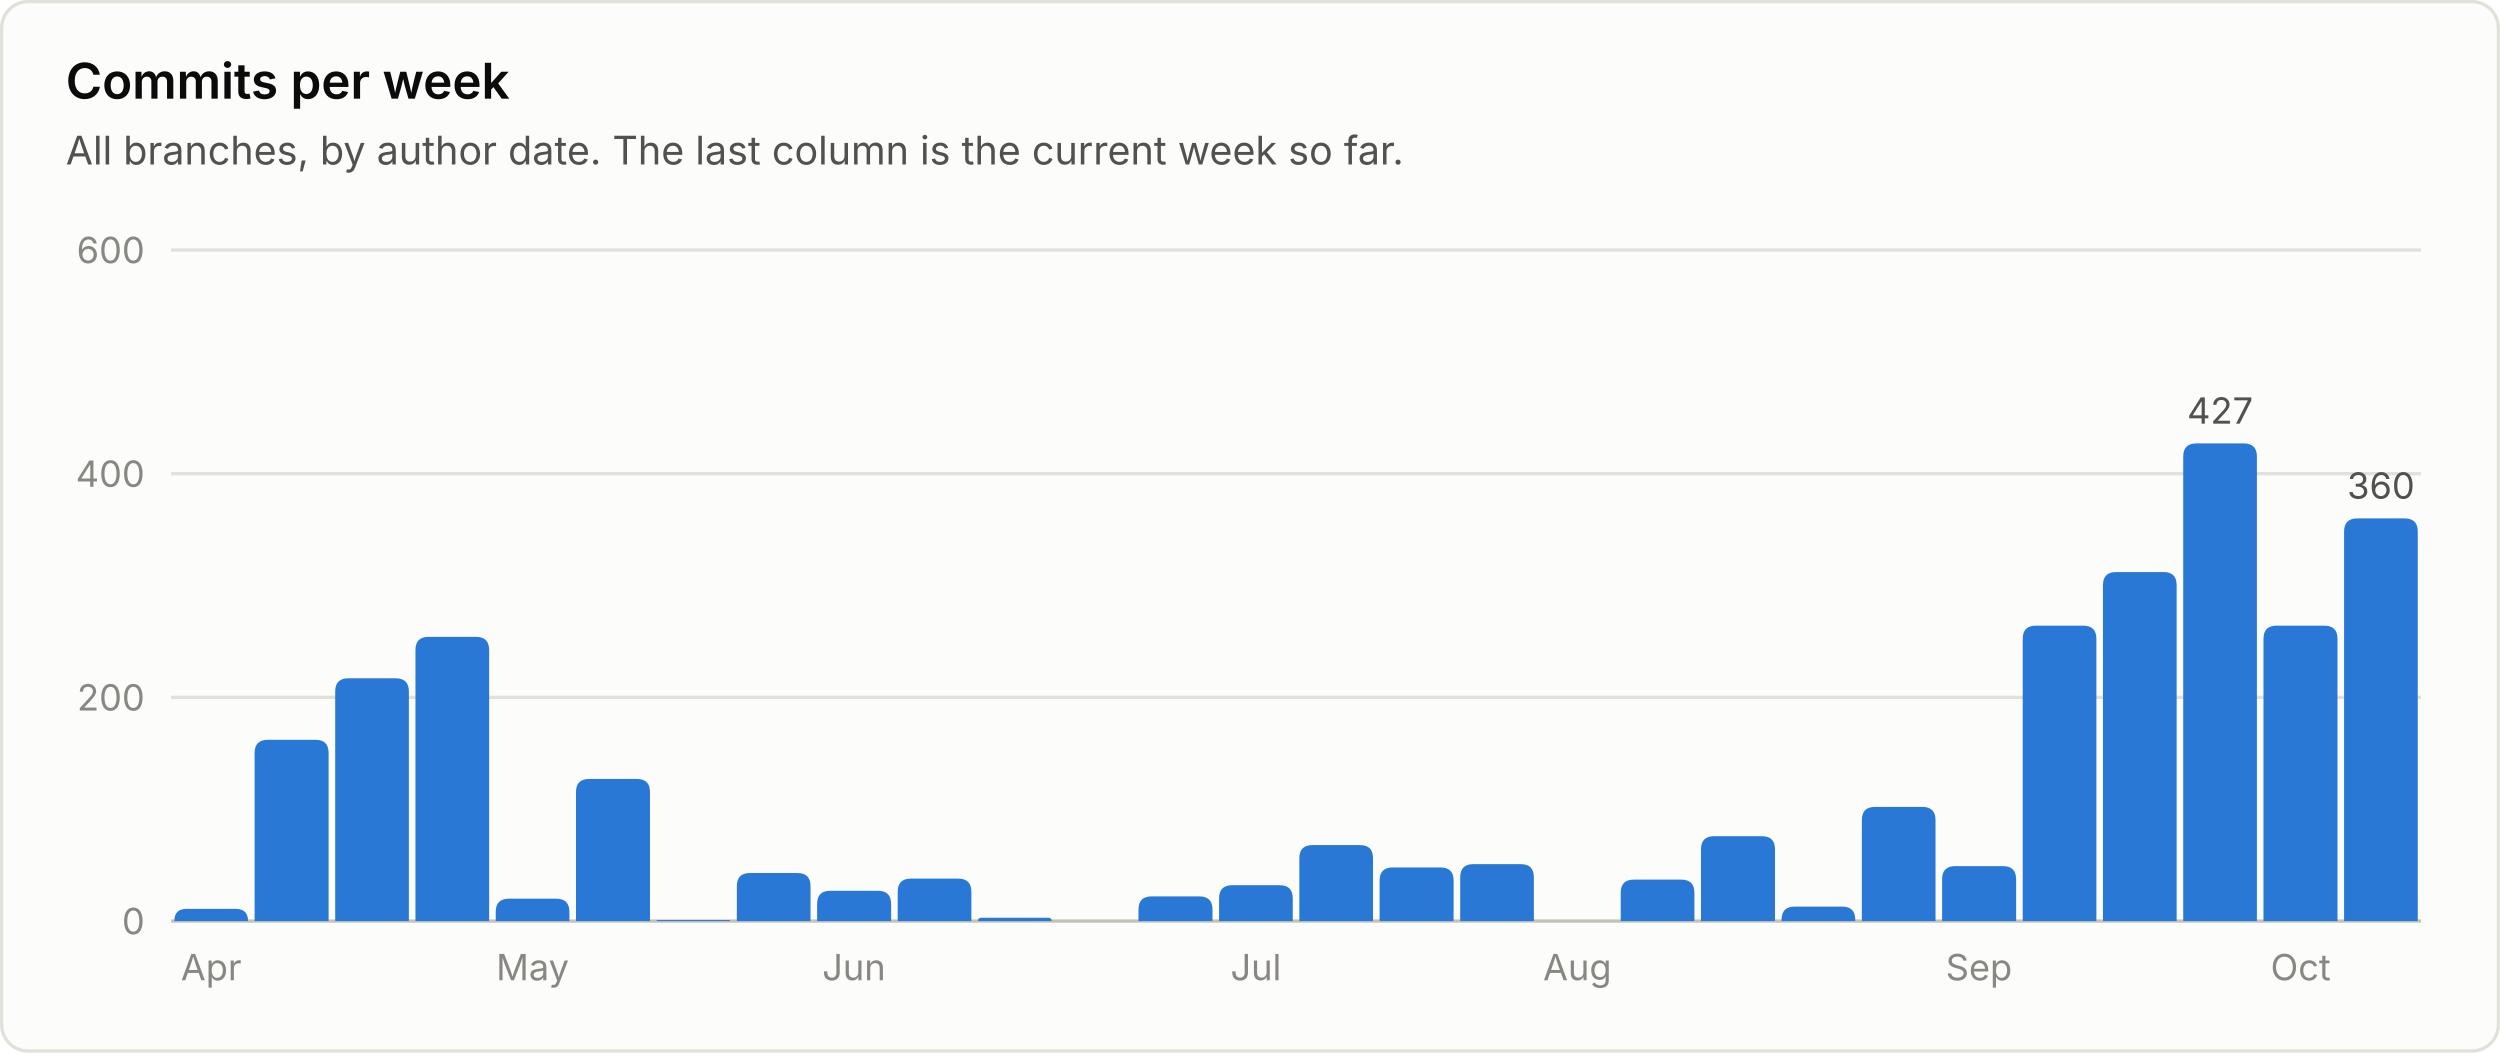
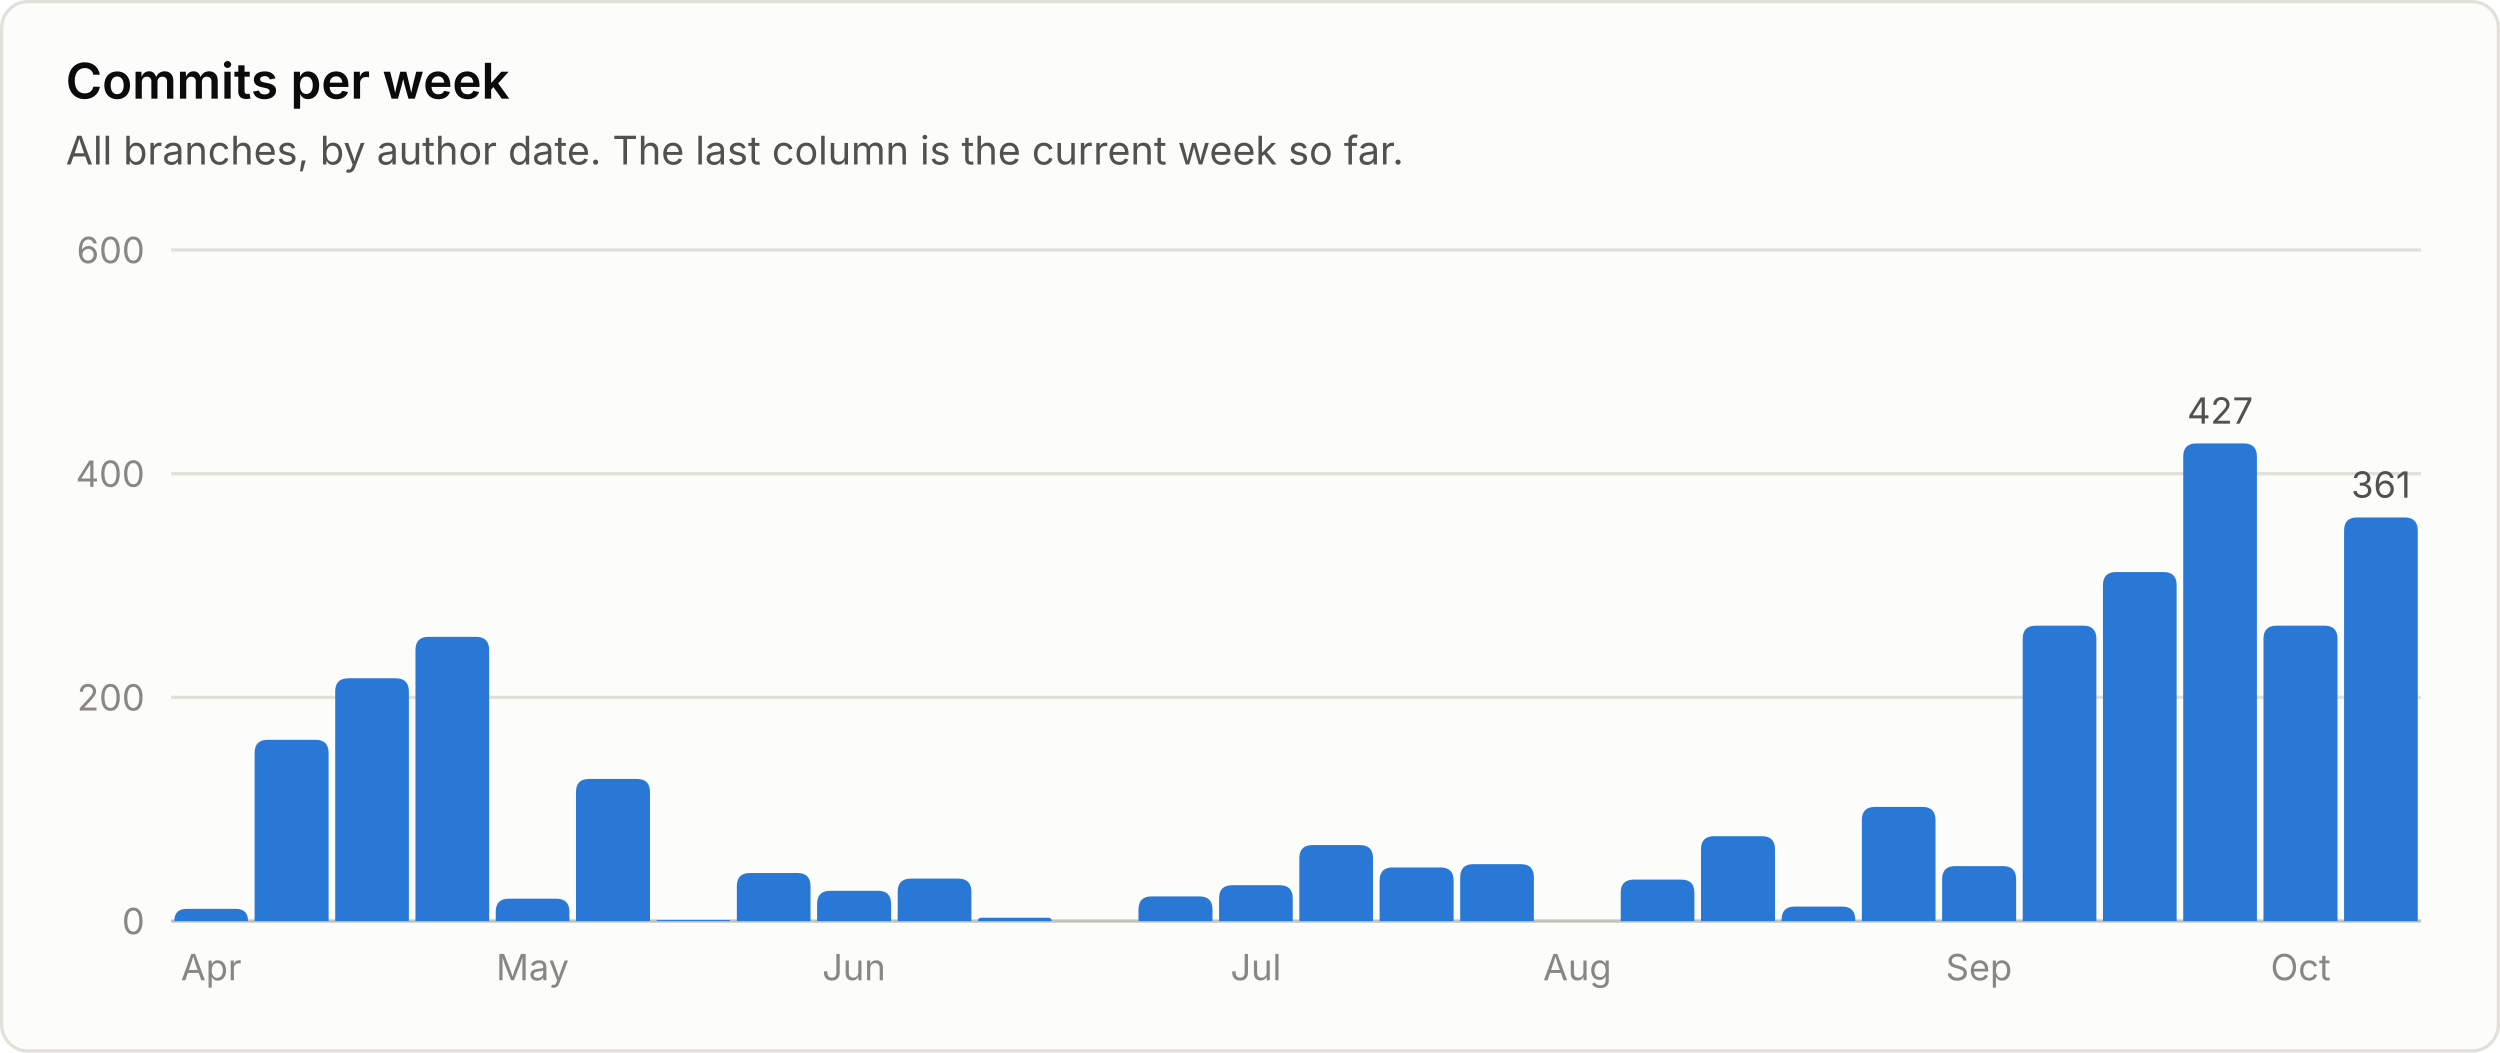
<svg xmlns="http://www.w3.org/2000/svg" viewBox="0 0 760 320" width="760" height="320" role="img" font-family="system-ui, -apple-system, 'Segoe UI', sans-serif">
  <rect x="0.5" y="0.5" width="759" height="319" rx="8" fill="#fcfcfb" stroke="#e1e0d9" />
  <text x="20.0" y="30.0" fill="#0b0b0b" font-size="15" font-weight="600" text-anchor="start">Commits per week</text>
  <text x="20.0" y="50.0" fill="#52514e" font-size="12" font-weight="400" text-anchor="start">All branches, by author date. The last column is the current week so far.</text>
  <line x1="52" y1="280.0" x2="736" y2="280.0" stroke="#c3c2b7" stroke-width="1" />
  <text x="44.0" y="284.0" fill="#898781" font-size="11" font-weight="400" text-anchor="end">0</text>
  <line x1="52" y1="212.0" x2="736" y2="212.0" stroke="#e1e0d9" stroke-width="1" />
  <text x="44.0" y="216.0" fill="#898781" font-size="11" font-weight="400" text-anchor="end">200</text>
  <line x1="52" y1="144.0" x2="736" y2="144.0" stroke="#e1e0d9" stroke-width="1" />
  <text x="44.0" y="148.0" fill="#898781" font-size="11" font-weight="400" text-anchor="end">400</text>
  <line x1="52" y1="76.0" x2="736" y2="76.0" stroke="#e1e0d9" stroke-width="1" />
  <text x="44.0" y="80.0" fill="#898781" font-size="11" font-weight="400" text-anchor="end">600</text>
  <path d="M53.0 280.0 V280.0 Q53.0 276.3 56.7 276.3 H71.7 Q75.4 276.3 75.4 280.0 V280.0 Z" fill="#2a78d6" />
  <text x="64.2" y="298.0" fill="#898781" font-size="11" font-weight="400" text-anchor="middle">Apr</text>
  <path d="M77.4 280.0 V228.9 Q77.4 224.9 81.4 224.9 H95.9 Q99.9 224.9 99.9 228.9 V280.0 Z" fill="#2a78d6" />
  <path d="M101.9 280.0 V210.2 Q101.9 206.2 105.9 206.2 H120.3 Q124.3 206.2 124.3 210.2 V280.0 Z" fill="#2a78d6" />
  <path d="M126.3 280.0 V197.6 Q126.3 193.6 130.3 193.6 H144.7 Q148.7 193.6 148.7 197.6 V280.0 Z" fill="#2a78d6" />
  <path d="M150.7 280.0 V277.2 Q150.7 273.2 154.7 273.2 H169.1 Q173.1 273.2 173.1 277.2 V280.0 Z" fill="#2a78d6" />
  <text x="161.9" y="298.0" fill="#898781" font-size="11" font-weight="400" text-anchor="middle">May</text>
  <path d="M175.1 280.0 V240.8 Q175.1 236.8 179.1 236.8 H193.6 Q197.6 236.8 197.6 240.8 V280.0 Z" fill="#2a78d6" />
  <path d="M199.6 280.0 V280.0 Q199.6 279.7 199.9 279.7 H221.7 Q222.0 279.7 222.0 280.0 V280.0 Z" fill="#2a78d6" />
  <path d="M224.0 280.0 V269.4 Q224.0 265.4 228.0 265.4 H242.4 Q246.4 265.4 246.4 269.4 V280.0 Z" fill="#2a78d6" />
  <path d="M248.4 280.0 V274.8 Q248.4 270.8 252.4 270.8 H266.9 Q270.9 270.8 270.9 274.8 V280.0 Z" fill="#2a78d6" />
  <text x="259.6" y="298.0" fill="#898781" font-size="11" font-weight="400" text-anchor="middle">Jun</text>
  <path d="M272.9 280.0 V271.1 Q272.9 267.1 276.9 267.1 H291.3 Q295.3 267.1 295.3 271.1 V280.0 Z" fill="#2a78d6" />
  <path d="M297.3 280.0 V280.0 Q297.3 279.0 298.3 279.0 H318.7 Q319.7 279.0 319.7 280.0 V280.0 Z" fill="#2a78d6" />
  <path d="M346.1 280.0 V276.5 Q346.1 272.5 350.1 272.5 H364.6 Q368.6 272.5 368.6 276.5 V280.0 Z" fill="#2a78d6" />
  <path d="M370.6 280.0 V273.1 Q370.6 269.1 374.6 269.1 H389.0 Q393.0 269.1 393.0 273.1 V280.0 Z" fill="#2a78d6" />
  <text x="381.8" y="298.0" fill="#898781" font-size="11" font-weight="400" text-anchor="middle">Jul</text>
  <path d="M395.0 280.0 V260.9 Q395.0 256.9 399.0 256.9 H413.4 Q417.4 256.9 417.4 260.9 V280.0 Z" fill="#2a78d6" />
  <path d="M419.4 280.0 V267.7 Q419.4 263.7 423.4 263.7 H437.9 Q441.9 263.7 441.9 267.7 V280.0 Z" fill="#2a78d6" />
  <path d="M443.9 280.0 V266.7 Q443.9 262.7 447.9 262.7 H462.3 Q466.3 262.7 466.3 266.7 V280.0 Z" fill="#2a78d6" />
  <text x="479.5" y="298.0" fill="#898781" font-size="11" font-weight="400" text-anchor="middle">Aug</text>
  <path d="M492.7 280.0 V271.4 Q492.7 267.4 496.7 267.4 H511.1 Q515.1 267.4 515.1 271.4 V280.0 Z" fill="#2a78d6" />
  <path d="M517.1 280.0 V258.2 Q517.1 254.2 521.1 254.2 H535.6 Q539.6 254.2 539.6 258.2 V280.0 Z" fill="#2a78d6" />
  <path d="M541.6 280.0 V279.6 Q541.6 275.6 545.6 275.6 H560.0 Q564.0 275.6 564.0 279.6 V280.0 Z" fill="#2a78d6" />
  <path d="M566.0 280.0 V249.3 Q566.0 245.3 570.0 245.3 H584.4 Q588.4 245.3 588.4 249.3 V280.0 Z" fill="#2a78d6" />
  <path d="M590.4 280.0 V267.3 Q590.4 263.3 594.4 263.3 H608.9 Q612.9 263.3 612.9 267.3 V280.0 Z" fill="#2a78d6" />
  <text x="601.6" y="298.0" fill="#898781" font-size="11" font-weight="400" text-anchor="middle">Sep</text>
  <path d="M614.9 280.0 V194.2 Q614.9 190.2 618.9 190.2 H633.3 Q637.3 190.2 637.3 194.2 V280.0 Z" fill="#2a78d6" />
  <path d="M639.3 280.0 V177.9 Q639.3 173.9 643.3 173.9 H657.7 Q661.7 173.9 661.7 177.9 V280.0 Z" fill="#2a78d6" />
  <path d="M663.7 280.0 V138.8 Q663.7 134.8 667.7 134.8 H682.1 Q686.1 134.8 686.1 138.8 V280.0 Z" fill="#2a78d6" />
  <text x="674.9" y="128.8" fill="#52514e" font-size="11" font-weight="400" text-anchor="middle">427</text>
  <path d="M688.1 280.0 V194.2 Q688.1 190.2 692.1 190.2 H706.6 Q710.6 190.2 710.6 194.2 V280.0 Z" fill="#2a78d6" />
  <text x="699.4" y="298.0" fill="#898781" font-size="11" font-weight="400" text-anchor="middle">Oct</text>
-   <path d="M712.6 280.0 V161.6 Q712.6 157.6 716.6 157.6 H731.0 Q735.0 157.6 735.0 161.6 V280.0 Z" fill="#2a78d6" />
-   <text x="723.8" y="151.6" fill="#52514e" font-size="11" font-weight="400" text-anchor="middle">360</text>
+   <path d="M712.6 280.0 V161.3 Q712.6 157.3 716.6 157.3 H731.0 Q735.0 157.3 735.0 161.3 V280.0 Z" fill="#2a78d6" />
+   <text x="723.8" y="151.3" fill="#52514e" font-size="11" font-weight="400" text-anchor="middle">361</text>
</svg>
